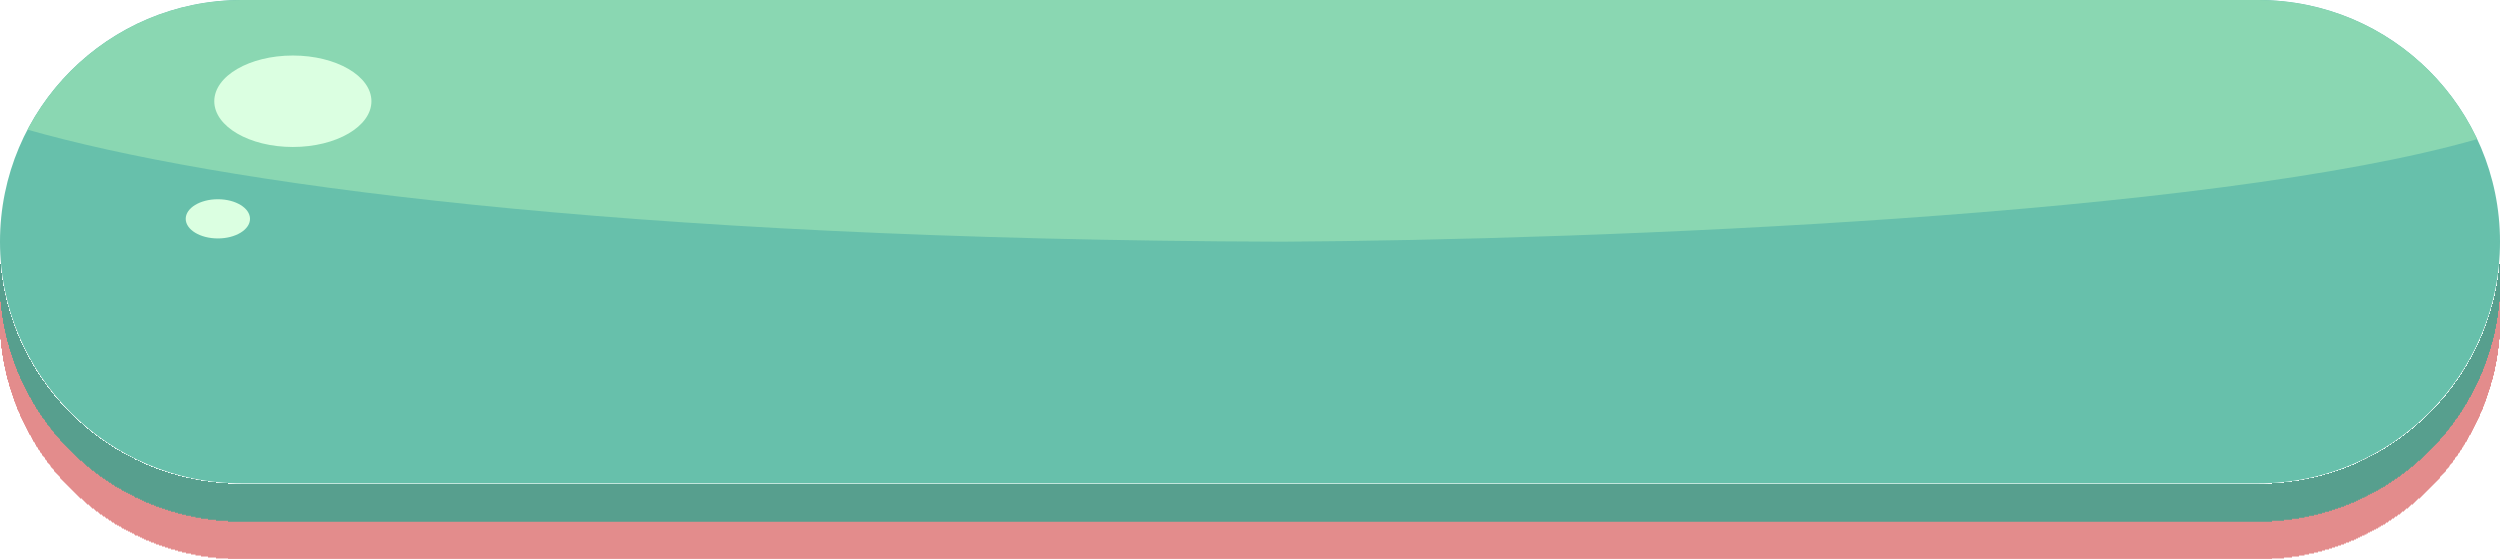
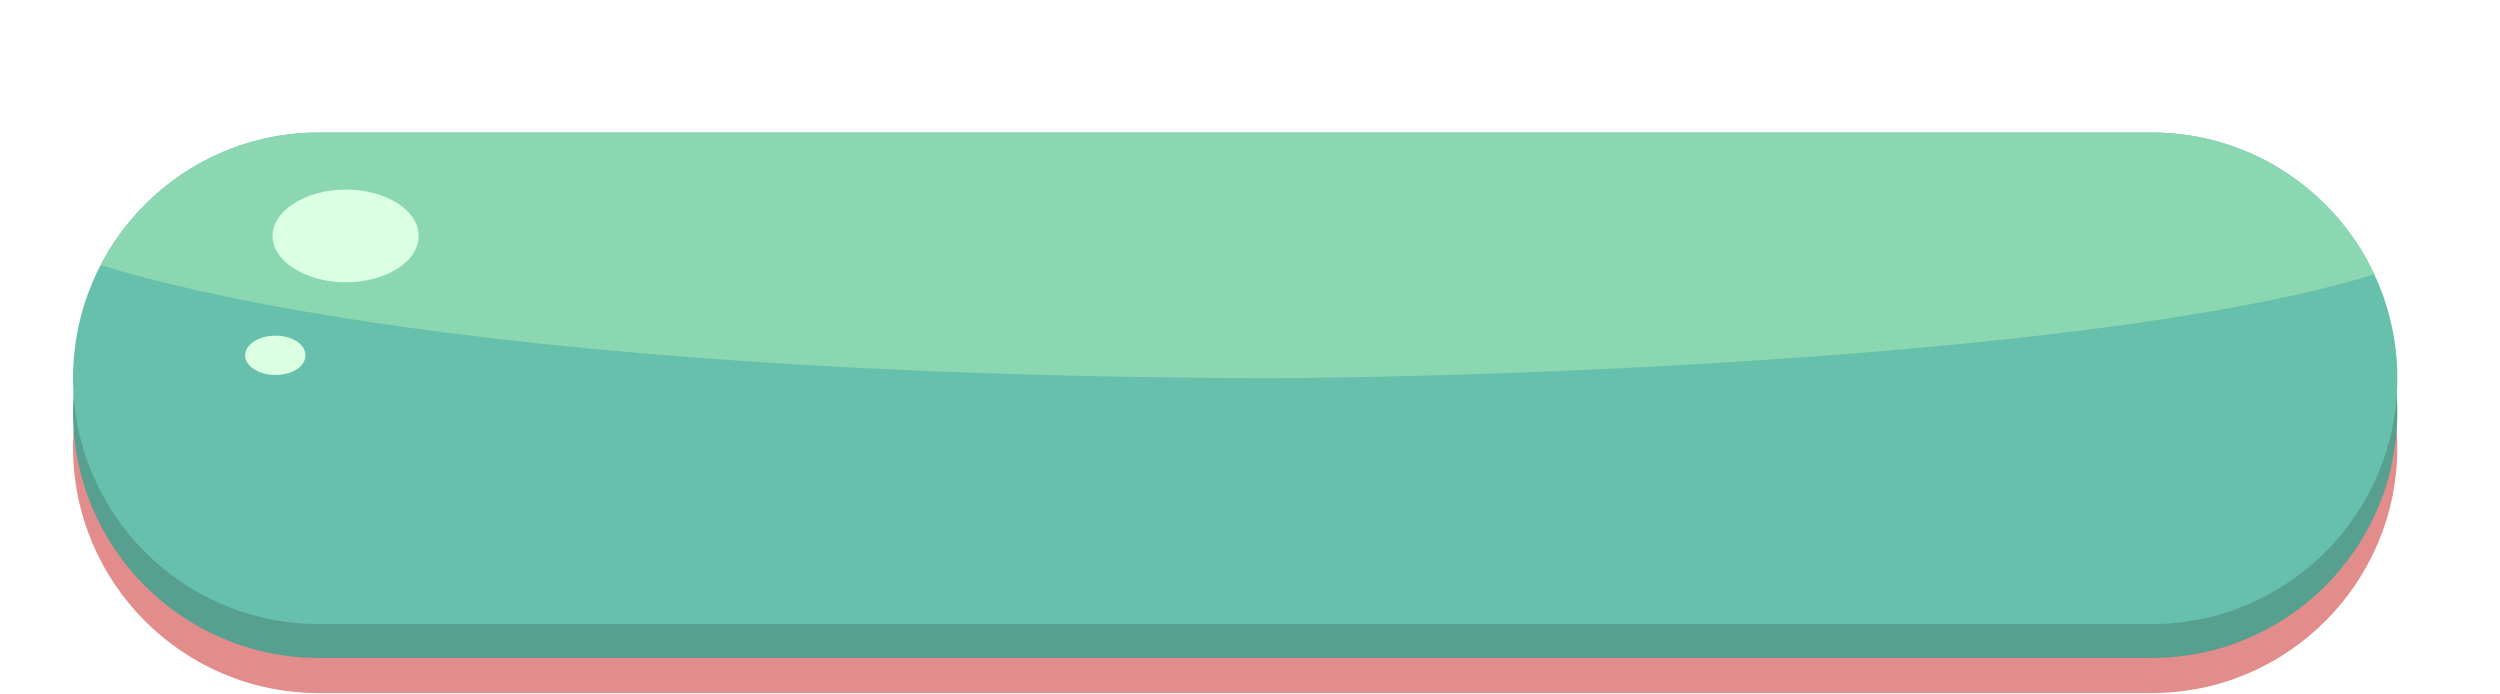
- <svg xmlns="http://www.w3.org/2000/svg" width="331" height="74" viewBox="0 0 331 74" fill="none">
-   <g filter="url(#filter0_dd_162_619)">
-     <rect width="331" height="64" rx="32" fill="#67C0AB" />
+ <svg xmlns="http://www.w3.org/2000/svg" id="レイヤー_1" data-name="レイヤー 1" viewBox="0 0 356.02 98.7">
+   <defs>
+     <style>.cls-1{fill:none;}.cls-2{fill:#e38c8c;}.cls-3{fill:#579f8e;}.cls-4{fill:#67c0ab;}.cls-5{clip-path:url(#clip-path);}.cls-6{fill:#8ad7b2;}.cls-7{fill:#dbffe1;}</style>
+     <clipPath id="clip-path" transform="translate(-7.38 1.87)">
+       <path class="cls-1" d="M17.78,52a35,35,0,0,1,35-35h261a35,35,0,0,1,0,70h-261A35,35,0,0,1,17.78,52Z" />
+     </clipPath>
+   </defs>
+   <path class="cls-2" d="M17.78,61.83a35,35,0,0,1,35-35h261a35,35,0,0,1,0,70h-261A35,35,0,0,1,17.78,61.83Z" transform="translate(-7.38 1.87)" />
+   <path class="cls-3" d="M17.78,56.83a35,35,0,0,1,35-35h261a35,35,0,0,1,0,70h-261A35,35,0,0,1,17.78,56.83Z" transform="translate(-7.38 1.87)" />
+   <path class="cls-4" d="M17.78,52a35,35,0,0,1,35-35h261a35,35,0,0,1,0,70h-261A35,35,0,0,1,17.78,52Z" transform="translate(-7.38 1.87)" />
+   <g class="cls-5">
+     <path class="cls-6" d="M187.58,52c-113.1-.4-167.9-13.7-180.2-22.2l37.4-18.5,228.9-13.2c36.6,3.8,105.4,15.5,86.5,32.1S237.18,51.73,187.58,52Z" transform="translate(-7.38 1.87)" />
  </g>
-   <mask id="mask0_162_619" style="mask-type:alpha" maskUnits="userSpaceOnUse" x="0" y="0" width="331" height="64">
-     <rect width="331" height="64" rx="32" fill="#67C0AB" />
-   </mask>
-   <g mask="url(#mask0_162_619)">
-     <path fill-rule="evenodd" clip-rule="evenodd" d="M3.639 17.165C28.228 24.169 81.045 31.729 169.756 32C211.728 31.757 292.559 28.588 327.983 18.418C322.874 7.535 311.817 0 299 0H32C19.68 0 8.987 6.962 3.639 17.165Z" fill="#8AD7B2" />
-   </g>
-   <ellipse cx="38.774" cy="13.406" rx="10.403" ry="6.054" fill="#DBFFE1" />
-   <ellipse cx="28.845" cy="28.974" rx="4.256" ry="2.595" fill="#DBFFE1" />
-   <defs>
-     <filter id="filter0_dd_162_619" x="0" y="0" width="331" height="74" filterUnits="userSpaceOnUse" color-interpolation-filters="sRGB">
-       <feFlood flood-opacity="0" result="BackgroundImageFix" />
-       <feColorMatrix in="SourceAlpha" type="matrix" values="0 0 0 0 0 0 0 0 0 0 0 0 0 0 0 0 0 0 127 0" result="hardAlpha" />
-       <feOffset dy="10" />
-       <feComposite in2="hardAlpha" operator="out" />
-       <feColorMatrix type="matrix" values="0 0 0 0 0.892 0 0 0 0 0.55 0 0 0 0 0.55 0 0 0 1 0" />
-       <feBlend mode="normal" in2="BackgroundImageFix" result="effect1_dropShadow_162_619" />
-       <feColorMatrix in="SourceAlpha" type="matrix" values="0 0 0 0 0 0 0 0 0 0 0 0 0 0 0 0 0 0 127 0" result="hardAlpha" />
-       <feOffset dy="5" />
-       <feComposite in2="hardAlpha" operator="out" />
-       <feColorMatrix type="matrix" values="0 0 0 0 0.341 0 0 0 0 0.624 0 0 0 0 0.557 0 0 0 1 0" />
-       <feBlend mode="normal" in2="effect1_dropShadow_162_619" result="effect2_dropShadow_162_619" />
-       <feBlend mode="normal" in="SourceGraphic" in2="effect2_dropShadow_162_619" result="shape" />
-     </filter>
-   </defs>
+   <path class="cls-7" d="M67,31.73c0,3.7-4.7,6.6-10.4,6.6s-10.4-3-10.4-6.6,4.7-6.6,10.4-6.6S67,28,67,31.73Z" transform="translate(-7.38 1.87)" />
+   <path class="cls-7" d="M50.88,48.73c0,1.6-1.9,2.8-4.3,2.8s-4.3-1.3-4.3-2.8,1.9-2.8,4.3-2.8S50.88,47.13,50.88,48.73Z" transform="translate(-7.38 1.87)" />
</svg>
